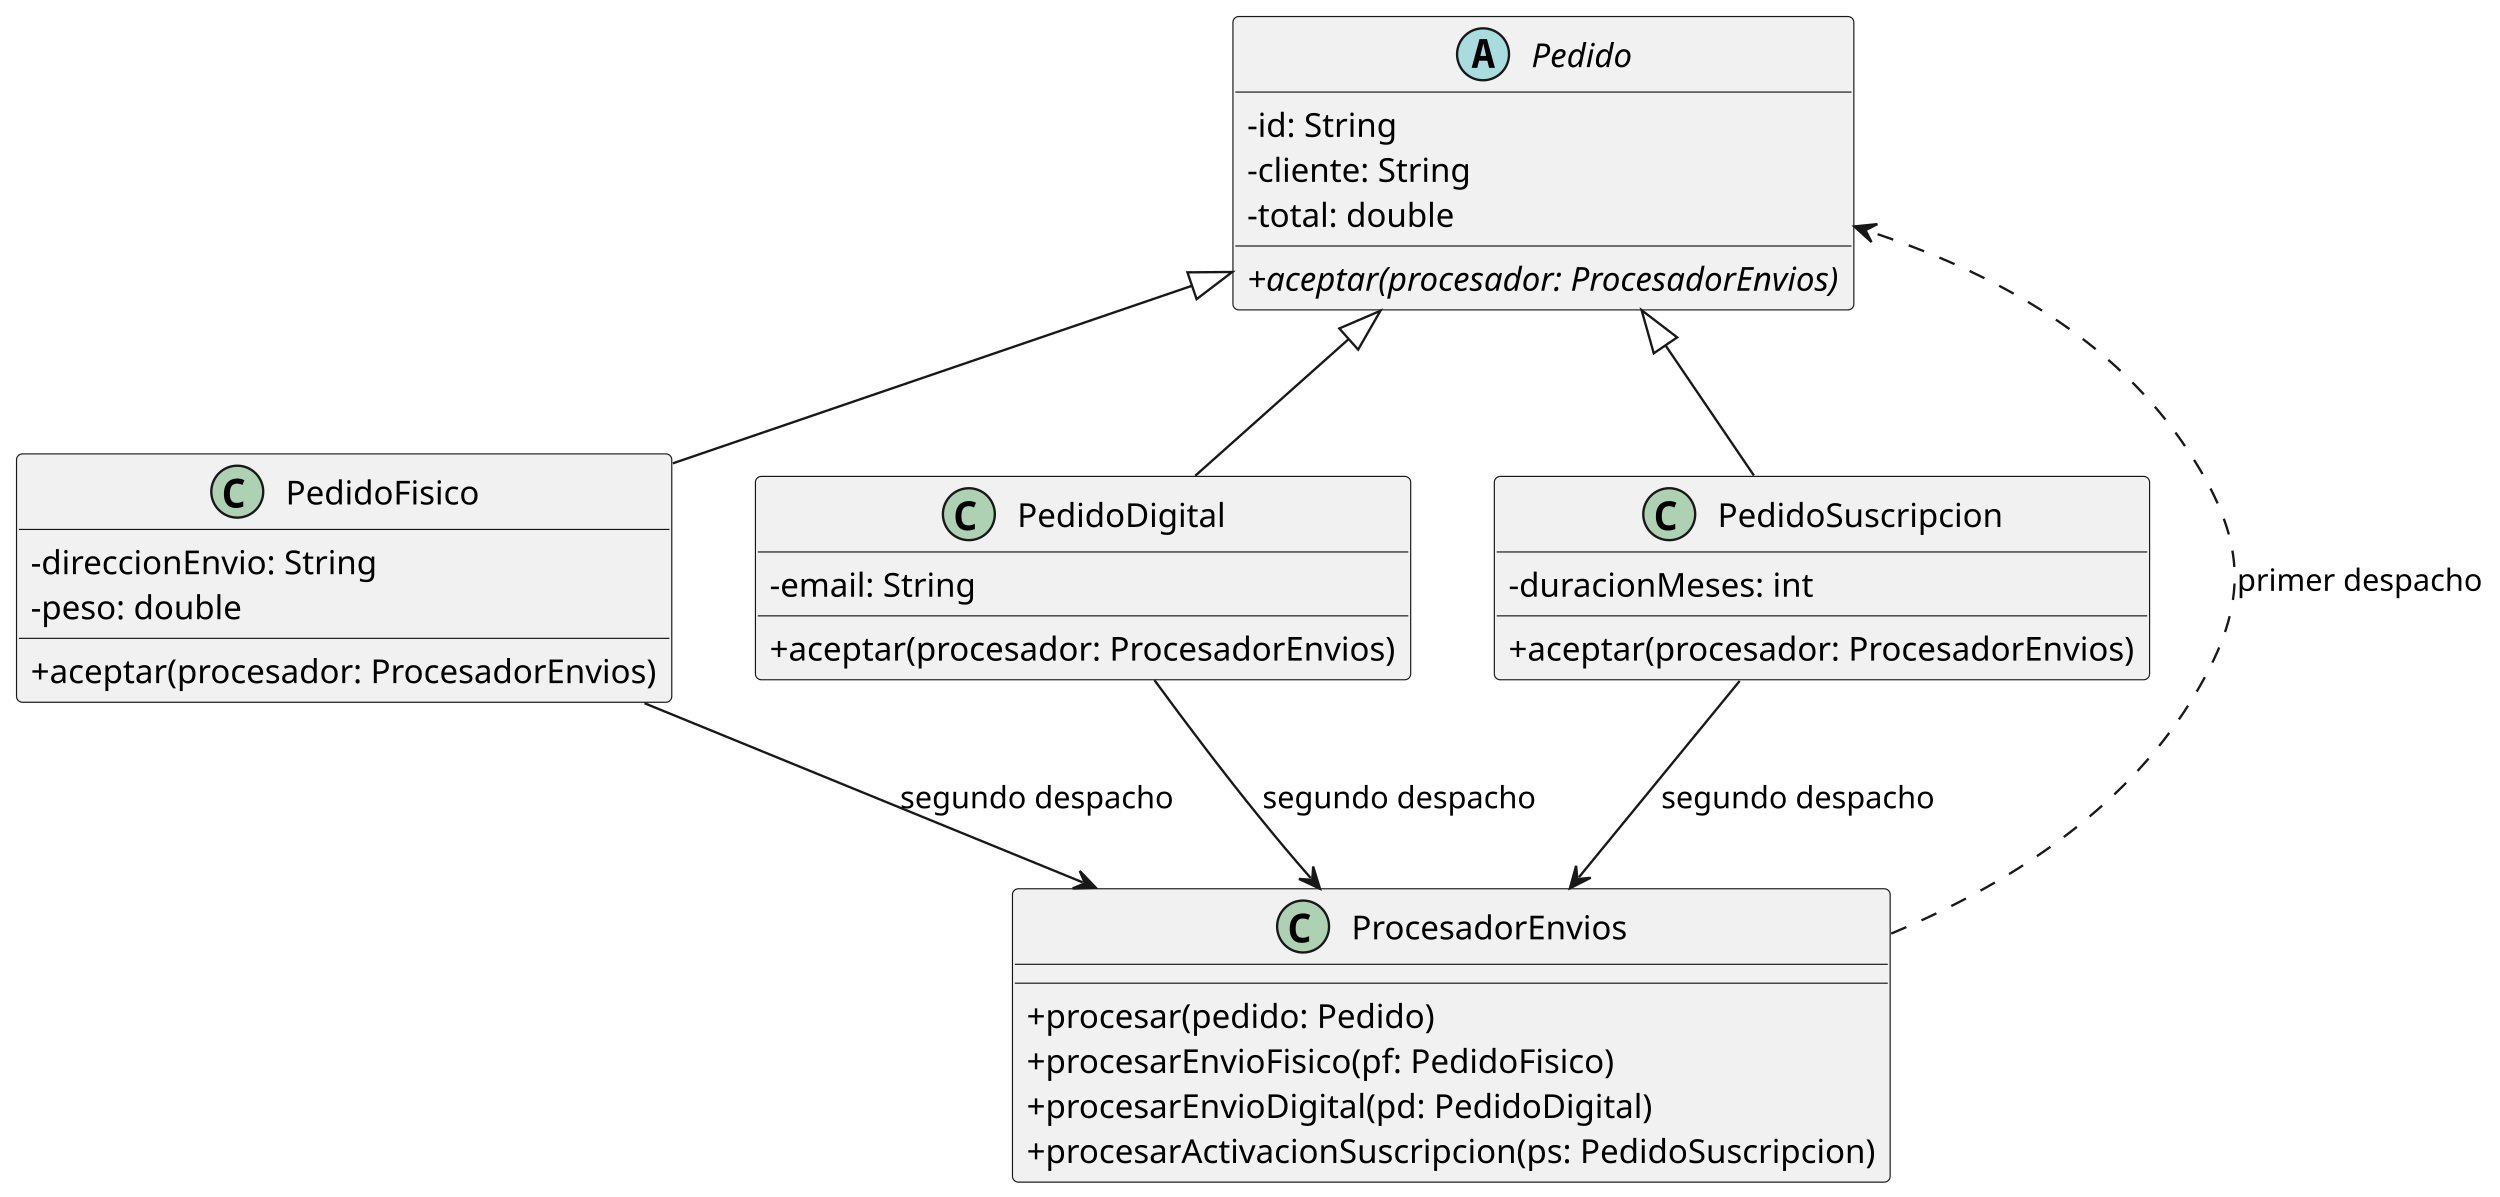
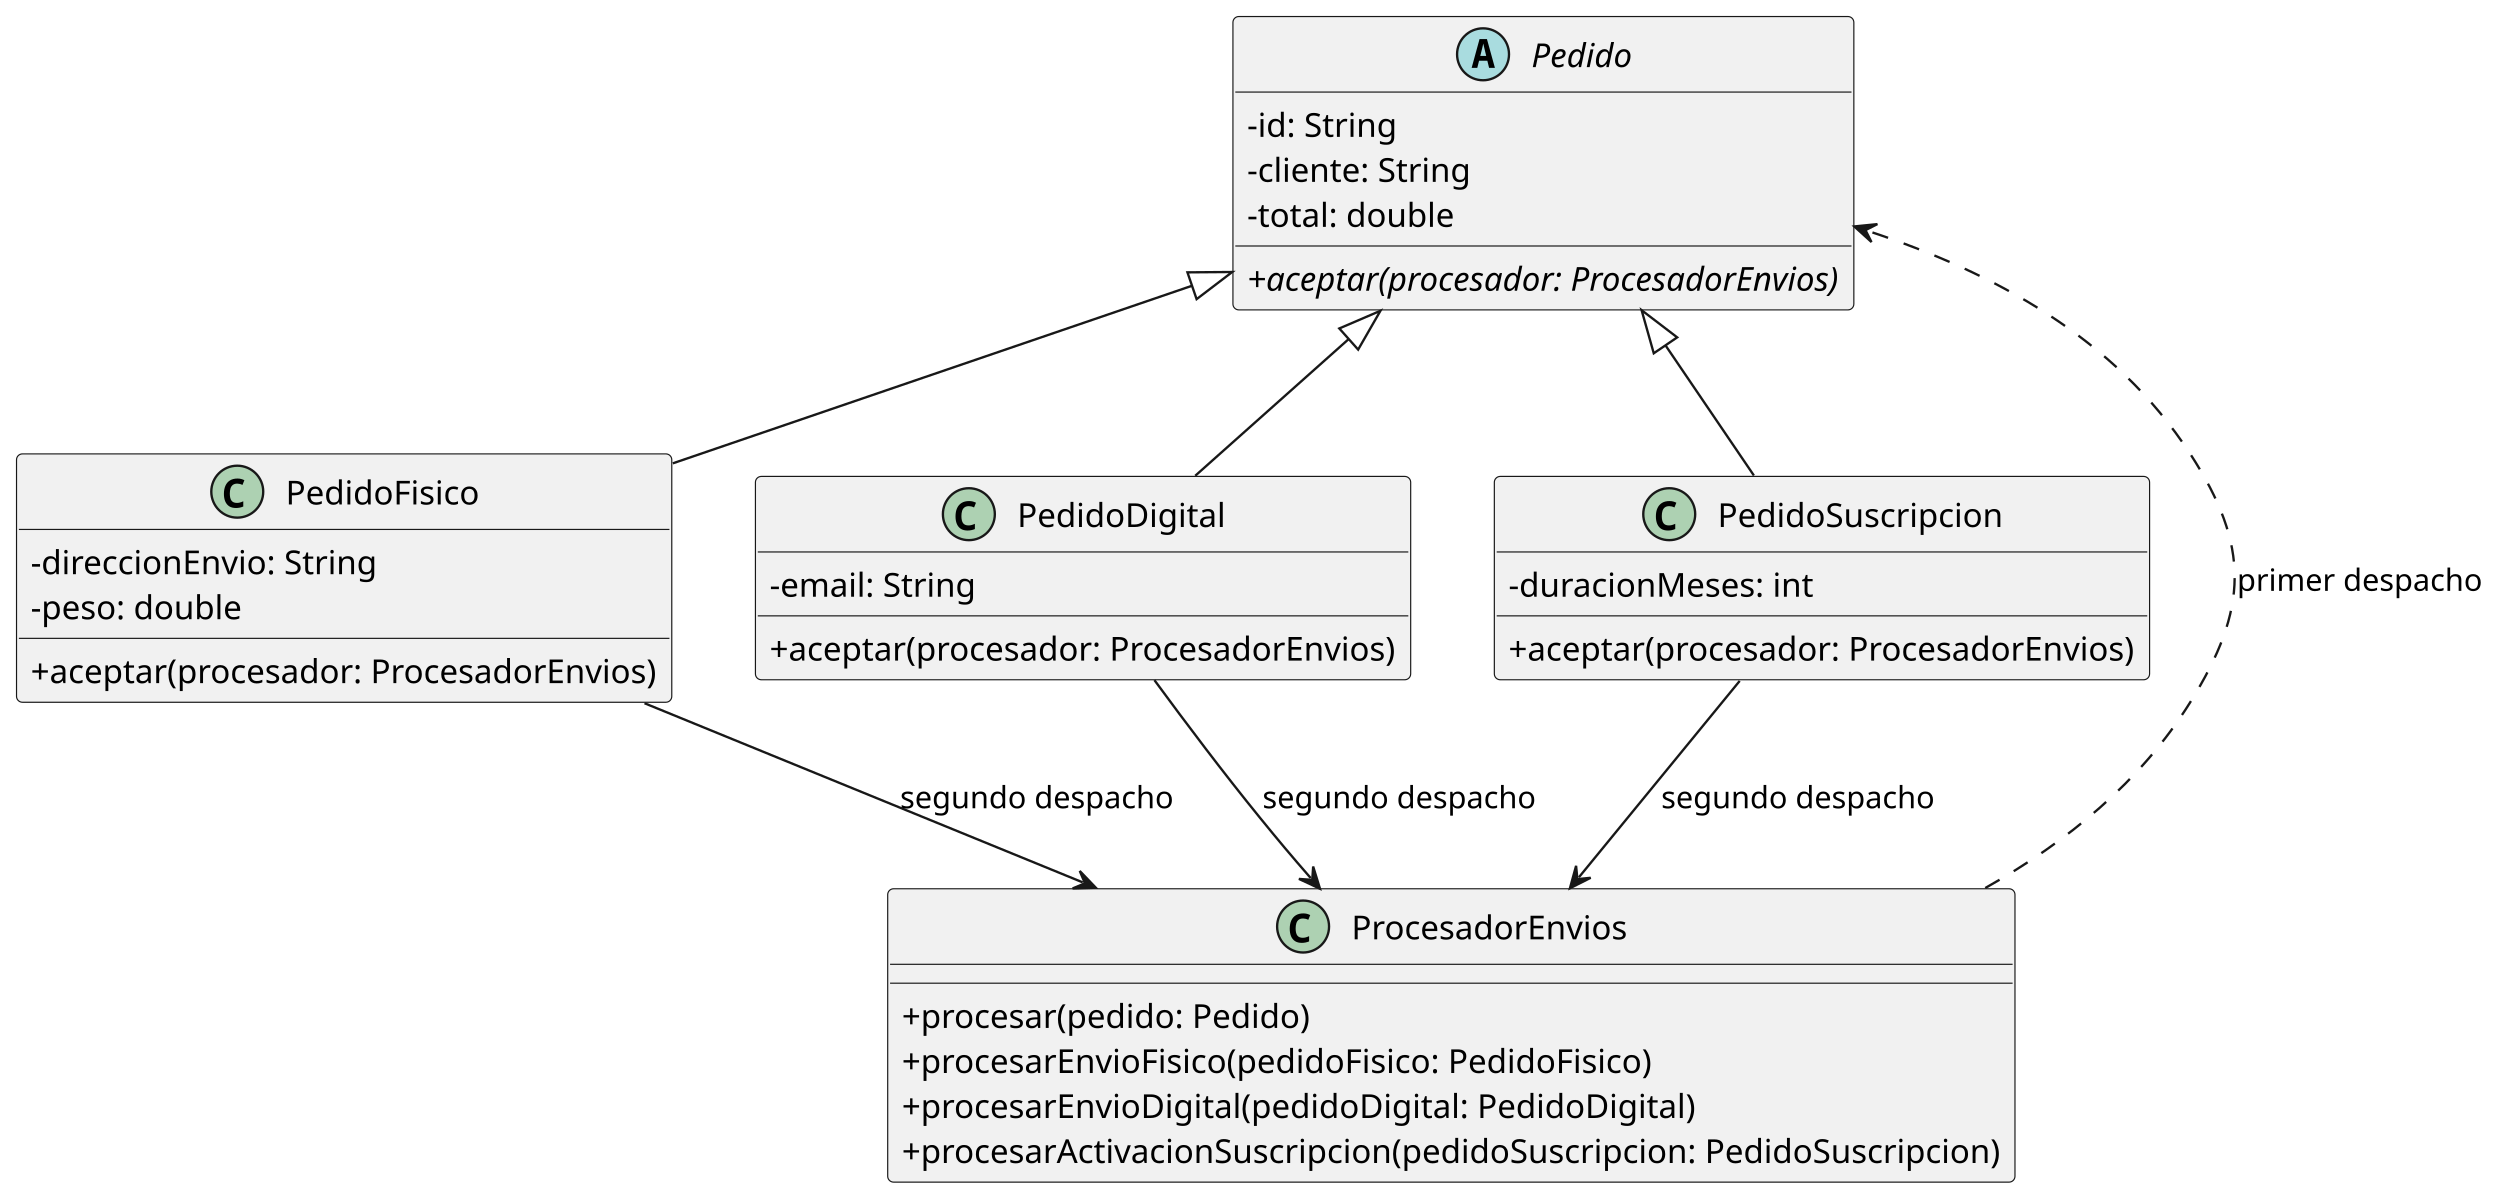
<svg xmlns="http://www.w3.org/2000/svg" contentStyleType="text/css" data-diagram-type="CLASS" height="507px" preserveAspectRatio="none" style="width:1059px;height:507px;background:#FFFFFF;" version="1.1" viewBox="0 0 1059 507" width="1059px" zoomAndPan="magnify">
  <defs />
  <g>
    <g class="entity" data-qualified-name="Pedido" data-source-line="3" id="ent0002">
      <rect fill="#F1F1F1" height="124.272" rx="2.5" ry="2.5" style="stroke:#181818;stroke-width:0.5;" width="263.019" x="522.27" y="7" />
      <ellipse cx="628.215" cy="23" fill="#A9DCDF" rx="11" ry="11" style="stroke:#181818;stroke-width:1;" />
      <path d="M623.386,28.75 L626.73,16.562 L629.871,16.562 L633.246,28.75 L630.777,28.75 L630.043,25.734 L626.527,25.734 L625.777,28.75 L623.386,28.75 Z M627.793,20.703 L627.043,23.703 L629.558,23.703 L628.84,20.703 Q628.699,20.125 628.574,19.578 Q628.449,19.016 628.308,18.438 Q628.199,19.016 628.058,19.578 Q627.918,20.125 627.793,20.703 Z " fill="#000000" />
      <text fill="#000000" font-family="sans-serif" font-size="14" font-style="italic" lengthAdjust="spacing" textLength="42.63" x="648.715" y="28.432">Pedido</text>
      <line style="stroke:#181818;stroke-width:0.5;" x1="523.27" x2="784.289" y1="39" y2="39" />
      <text fill="#000000" font-family="sans-serif" font-size="14" lengthAdjust="spacing" textLength="63.518" x="528.27" y="57.966">-id: String</text>
      <text fill="#000000" font-family="sans-serif" font-size="14" lengthAdjust="spacing" textLength="94.738" x="528.27" y="77.034">-cliente: String</text>
      <text fill="#000000" font-family="sans-serif" font-size="14" lengthAdjust="spacing" textLength="87.794" x="528.27" y="96.102">-total: double</text>
      <line style="stroke:#181818;stroke-width:0.5;" x1="523.27" x2="784.289" y1="104.204" y2="104.204" />
      <text fill="#000000" font-family="sans-serif" font-size="14" font-style="italic" lengthAdjust="spacing" textLength="251.019" x="528.27" y="123.17">+aceptar(procesador: ProcesadorEnvios)</text>
    </g>
    <g class="entity" data-qualified-name="PedidoFisico" data-source-line="10" id="ent0003">
      <rect fill="#F1F1F1" height="105.204" rx="2.5" ry="2.5" style="stroke:#181818;stroke-width:0.5;" width="277.565" x="7" y="192.27" />
      <ellipse cx="100.506" cy="208.27" fill="#ADD1B2" rx="11" ry="11" style="stroke:#181818;stroke-width:1;" />
      <path d="M99.974,215.192 Q98.224,215.192 97.084,214.458 Q95.959,213.708 95.396,212.364 Q94.849,211.004 94.849,209.208 Q94.849,207.176 95.506,205.723 Q96.162,204.27 97.443,203.489 Q98.724,202.708 100.599,202.708 Q101.49,202.708 102.162,202.895 Q102.834,203.067 103.521,203.411 L102.709,205.426 Q102.084,205.114 101.537,204.989 Q101.006,204.864 100.521,204.864 Q99.349,204.864 98.646,205.395 Q97.943,205.926 97.646,206.879 Q97.349,207.833 97.349,209.098 Q97.349,211.114 98.068,212.083 Q98.787,213.036 100.381,213.036 Q100.974,213.036 101.599,212.879 Q102.224,212.723 103.052,212.348 L103.052,214.567 Q102.318,214.879 101.521,215.036 Q100.74,215.192 99.974,215.192 Z " fill="#000000" />
      <text fill="#000000" font-family="sans-serif" font-size="14" lengthAdjust="spacing" textLength="82.054" x="121.006" y="213.702">PedidoFisico</text>
      <line style="stroke:#181818;stroke-width:0.5;" x1="8" x2="283.565" y1="224.27" y2="224.27" />
      <text fill="#000000" font-family="sans-serif" font-size="14" lengthAdjust="spacing" textLength="146.999" x="13" y="243.236">-direccionEnvio: String</text>
      <text fill="#000000" font-family="sans-serif" font-size="14" lengthAdjust="spacing" textLength="89.432" x="13" y="262.304">-peso: double</text>
      <line style="stroke:#181818;stroke-width:0.5;" x1="8" x2="283.565" y1="270.406" y2="270.406" />
      <text fill="#000000" font-family="sans-serif" font-size="14" lengthAdjust="spacing" textLength="265.565" x="13" y="289.372">+aceptar(procesador: ProcesadorEnvios)</text>
    </g>
    <g class="entity" data-qualified-name="PedidoDigital" data-source-line="16" id="ent0004">
      <rect fill="#F1F1F1" height="86.136" rx="2.5" ry="2.5" style="stroke:#181818;stroke-width:0.5;" width="277.565" x="320" y="201.81" />
      <ellipse cx="410.412" cy="217.81" fill="#ADD1B2" rx="11" ry="11" style="stroke:#181818;stroke-width:1;" />
      <path d="M409.88,224.732 Q408.13,224.732 406.99,223.998 Q405.865,223.248 405.302,221.904 Q404.755,220.544 404.755,218.748 Q404.755,216.716 405.412,215.263 Q406.068,213.81 407.349,213.029 Q408.63,212.248 410.505,212.248 Q411.396,212.248 412.068,212.435 Q412.74,212.607 413.427,212.951 L412.615,214.966 Q411.99,214.654 411.443,214.529 Q410.912,214.404 410.427,214.404 Q409.255,214.404 408.552,214.935 Q407.849,215.466 407.552,216.419 Q407.255,217.373 407.255,218.638 Q407.255,220.654 407.974,221.623 Q408.693,222.576 410.287,222.576 Q410.88,222.576 411.505,222.419 Q412.13,222.263 412.959,221.888 L412.959,224.107 Q412.224,224.419 411.427,224.576 Q410.646,224.732 409.88,224.732 Z " fill="#000000" />
      <text fill="#000000" font-family="sans-serif" font-size="14" lengthAdjust="spacing" textLength="88.242" x="430.912" y="223.242">PedidoDigital</text>
      <line style="stroke:#181818;stroke-width:0.5;" x1="321" x2="596.565" y1="233.81" y2="233.81" />
      <text fill="#000000" font-family="sans-serif" font-size="14" lengthAdjust="spacing" textLength="87.36" x="326" y="252.776">-email: String</text>
      <line style="stroke:#181818;stroke-width:0.5;" x1="321" x2="596.565" y1="260.878" y2="260.878" />
      <text fill="#000000" font-family="sans-serif" font-size="14" lengthAdjust="spacing" textLength="265.565" x="326" y="279.844">+aceptar(procesador: ProcesadorEnvios)</text>
    </g>
    <g class="entity" data-qualified-name="PedidoSuscripcion" data-source-line="21" id="ent0005">
      <rect fill="#F1F1F1" height="86.136" rx="2.5" ry="2.5" style="stroke:#181818;stroke-width:0.5;" width="277.565" x="633" y="201.81" />
      <ellipse cx="707.088" cy="217.81" fill="#ADD1B2" rx="11" ry="11" style="stroke:#181818;stroke-width:1;" />
      <path d="M706.557,224.732 Q704.807,224.732 703.666,223.998 Q702.541,223.248 701.978,221.904 Q701.432,220.544 701.432,218.748 Q701.432,216.716 702.088,215.263 Q702.744,213.81 704.025,213.029 Q705.307,212.248 707.182,212.248 Q708.072,212.248 708.744,212.435 Q709.416,212.607 710.103,212.951 L709.291,214.966 Q708.666,214.654 708.119,214.529 Q707.588,214.404 707.103,214.404 Q705.932,214.404 705.228,214.935 Q704.525,215.466 704.228,216.419 Q703.932,217.373 703.932,218.638 Q703.932,220.654 704.65,221.623 Q705.369,222.576 706.963,222.576 Q707.557,222.576 708.182,222.419 Q708.807,222.263 709.635,221.888 L709.635,224.107 Q708.9,224.419 708.103,224.576 Q707.322,224.732 706.557,224.732 Z " fill="#000000" />
      <text fill="#000000" font-family="sans-serif" font-size="14" lengthAdjust="spacing" textLength="120.889" x="727.588" y="223.242">PedidoSuscripcion</text>
      <line style="stroke:#181818;stroke-width:0.5;" x1="634" x2="909.565" y1="233.81" y2="233.81" />
      <text fill="#000000" font-family="sans-serif" font-size="14" lengthAdjust="spacing" textLength="129.471" x="639" y="252.776">-duracionMeses: int</text>
      <line style="stroke:#181818;stroke-width:0.5;" x1="634" x2="909.565" y1="260.878" y2="260.878" />
      <text fill="#000000" font-family="sans-serif" font-size="14" lengthAdjust="spacing" textLength="265.565" x="639" y="279.844">+aceptar(procesador: ProcesadorEnvios)</text>
    </g>
    <g class="entity" data-qualified-name="ProcesadorEnvios" data-source-line="26" id="ent0006">
-       <rect fill="#F1F1F1" height="124.272" rx="2.5" ry="2.5" style="stroke:#181818;stroke-width:0.5;" width="371.799" x="428.88" y="376.48" />
-       <ellipse cx="551.982" cy="392.48" fill="#ADD1B2" rx="11" ry="11" style="stroke:#181818;stroke-width:1;" />
-       <path d="M551.45,399.402 Q549.7,399.402 548.56,398.668 Q547.435,397.918 546.872,396.574 Q546.325,395.214 546.325,393.418 Q546.325,391.386 546.982,389.933 Q547.638,388.48 548.919,387.699 Q550.2,386.918 552.075,386.918 Q552.966,386.918 553.638,387.105 Q554.31,387.277 554.997,387.621 L554.185,389.636 Q553.56,389.324 553.013,389.199 Q552.482,389.074 551.997,389.074 Q550.825,389.074 550.122,389.605 Q549.419,390.136 549.122,391.089 Q548.825,392.043 548.825,393.308 Q548.825,395.324 549.544,396.293 Q550.263,397.246 551.857,397.246 Q552.45,397.246 553.075,397.089 Q553.7,396.933 554.529,396.558 L554.529,398.777 Q553.794,399.089 552.997,399.246 Q552.216,399.402 551.45,399.402 Z " fill="#000000" />
-       <text fill="#000000" font-family="sans-serif" font-size="14" lengthAdjust="spacing" textLength="117.096" x="572.482" y="397.912">ProcesadorEnvios</text>
-       <line style="stroke:#181818;stroke-width:0.5;" x1="429.88" x2="799.679" y1="408.48" y2="408.48" />
-       <line style="stroke:#181818;stroke-width:0.5;" x1="429.88" x2="799.679" y1="416.48" y2="416.48" />
-       <text fill="#000000" font-family="sans-serif" font-size="14" lengthAdjust="spacing" textLength="173.095" x="434.88" y="435.446">+procesar(pedido: Pedido)</text>
-       <text fill="#000000" font-family="sans-serif" font-size="14" lengthAdjust="spacing" textLength="249.115" x="434.88" y="454.514">+procesarEnvioFisico(pf: PedidoFisico)</text>
-       <text fill="#000000" font-family="sans-serif" font-size="14" lengthAdjust="spacing" textLength="265.285" x="434.88" y="473.582">+procesarEnvioDigital(pd: PedidoDigital)</text>
-       <text fill="#000000" font-family="sans-serif" font-size="14" lengthAdjust="spacing" textLength="359.799" x="434.88" y="492.65">+procesarActivacionSuscripcion(ps: PedidoSuscripcion)</text>
+       <rect fill="#F1F1F1" height="124.272" rx="2.5" ry="2.5" style="stroke:#181818;stroke-width:0.5;" width="477.512" x="376.03" y="376.48" />
+       <ellipse cx="551.988" cy="392.48" fill="#ADD1B2" rx="11" ry="11" style="stroke:#181818;stroke-width:1;" />
+       <path d="M551.457,399.402 Q549.707,399.402 548.567,398.668 Q547.442,397.918 546.879,396.574 Q546.332,395.214 546.332,393.418 Q546.332,391.386 546.988,389.933 Q547.645,388.48 548.926,387.699 Q550.207,386.918 552.082,386.918 Q552.973,386.918 553.645,387.105 Q554.317,387.277 555.004,387.621 L554.192,389.636 Q553.567,389.324 553.02,389.199 Q552.488,389.074 552.004,389.074 Q550.832,389.074 550.129,389.605 Q549.426,390.136 549.129,391.089 Q548.832,392.043 548.832,393.308 Q548.832,395.324 549.551,396.293 Q550.27,397.246 551.863,397.246 Q552.457,397.246 553.082,397.089 Q553.707,396.933 554.535,396.558 L554.535,398.777 Q553.801,399.089 553.004,399.246 Q552.223,399.402 551.457,399.402 Z " fill="#000000" />
+       <text fill="#000000" font-family="sans-serif" font-size="14" lengthAdjust="spacing" textLength="117.096" x="572.488" y="397.912">ProcesadorEnvios</text>
+       <line style="stroke:#181818;stroke-width:0.5;" x1="377.03" x2="852.542" y1="408.48" y2="408.48" />
+       <line style="stroke:#181818;stroke-width:0.5;" x1="377.03" x2="852.542" y1="416.48" y2="416.48" />
+       <text fill="#000000" font-family="sans-serif" font-size="14" lengthAdjust="spacing" textLength="173.095" x="382.03" y="435.446">+procesar(pedido: Pedido)</text>
+       <text fill="#000000" font-family="sans-serif" font-size="14" lengthAdjust="spacing" textLength="317.883" x="382.03" y="454.514">+procesarEnvioFisico(pedidoFisico: PedidoFisico)</text>
+       <text fill="#000000" font-family="sans-serif" font-size="14" lengthAdjust="spacing" textLength="336.447" x="382.03" y="473.582">+procesarEnvioDigital(pedidoDigital: PedidoDigital)</text>
+       <text fill="#000000" font-family="sans-serif" font-size="14" lengthAdjust="spacing" textLength="465.512" x="382.03" y="492.65">+procesarActivacionSuscripcion(pedidoSuscripcion: PedidoSuscripcion)</text>
    </g>
    <g class="link" data-entity-1="ent0002" data-entity-2="ent0003" data-link-type="extension" data-source-line="33" id="lnk7">
      <path codeLine="33" d="M504.938,121.044 C432.178,145.924 358.89,170.99 284.99,196.27" fill="none" id="Pedido-backto-PedidoFisico" style="stroke:#181818;stroke-width:1;" />
      <polygon fill="none" points="521.97,115.22,502.997,115.367,506.88,126.721,521.97,115.22" style="stroke:#181818;stroke-width:1;" />
    </g>
    <g class="link" data-entity-1="ent0002" data-entity-2="ent0004" data-link-type="extension" data-source-line="34" id="lnk8">
      <path codeLine="34" d="M571.318,143.612 C545.348,166.742 529.87,180.54 506.3,201.54" fill="none" id="Pedido-backto-PedidoDigital" style="stroke:#181818;stroke-width:1;" />
      <polygon fill="none" points="584.76,131.64,567.328,139.131,575.309,148.092,584.76,131.64" style="stroke:#181818;stroke-width:1;" />
    </g>
    <g class="link" data-entity-1="ent0002" data-entity-2="ent0005" data-link-type="extension" data-source-line="35" id="lnk9">
      <path codeLine="35" d="M705.493,146.28 C721.223,169.44 728.65,180.37 742.95,201.42" fill="none" id="Pedido-backto-PedidoSuscripcion" style="stroke:#181818;stroke-width:1;" />
      <polygon fill="none" points="695.38,131.39,700.53,149.651,710.457,142.909,695.38,131.39" style="stroke:#181818;stroke-width:1;" />
    </g>
    <g class="link" data-entity-1="ent0006" data-entity-2="ent0002" data-link-type="dependency" data-source-line="37" id="lnk10">
-       <path codeLine="37" d="M801.11,395.48 C851.01,374.62 899.04,343.58 927.78,297.48 C952.52,257.8 953.24,231.49 927.78,192.27 C895.88,143.13 844.799,115.468 791.169,97.798" fill="none" id="ProcesadorEnvios-to-Pedido" style="stroke:#181818;stroke-width:1;stroke-dasharray:7,7;" />
+       <path codeLine="37" d="M840.95,376.16 C875.65,356.67 906.83,331.07 927.78,297.48 C952.52,257.8 953.24,231.49 927.78,192.27 C895.88,143.13 844.799,115.468 791.169,97.798" fill="none" id="ProcesadorEnvios-to-Pedido" style="stroke:#181818;stroke-width:1;stroke-dasharray:7,7;" />
      <polygon fill="#181818" points="785.47,95.92,792.766,102.535,790.219,97.485,795.27,94.937,785.47,95.92" style="stroke:#181818;stroke-width:1;" />
      <text fill="#000000" font-family="sans-serif" font-size="13" lengthAdjust="spacing" textLength="103.935" x="947.61" y="250.277">primer despacho</text>
    </g>
    <g class="link" data-entity-1="ent0003" data-entity-2="ent0006" data-link-type="dependency" data-source-line="38" id="lnk11">
      <path codeLine="38" d="M273.01,297.89 C332.01,322.01 397.006,348.579 458.646,373.779" fill="none" id="PedidoFisico-to-ProcesadorEnvios" style="stroke:#181818;stroke-width:1;" />
      <polygon fill="#181818" points="464.2,376.05,457.383,368.942,459.572,374.158,454.356,376.347,464.2,376.05" style="stroke:#181818;stroke-width:1;" />
      <text fill="#000000" font-family="sans-serif" font-size="13" lengthAdjust="spacing" textLength="115.843" x="381.28" y="342.377">segundo despacho</text>
    </g>
    <g class="link" data-entity-1="ent0004" data-entity-2="ent0006" data-link-type="dependency" data-source-line="39" id="lnk12">
      <path codeLine="39" d="M489.01,288.1 C502.38,306.33 518.51,327.73 533.78,346.48 C541.8,356.33 546.58,362.035 555.21,371.945" fill="none" id="PedidoDigital-to-ProcesadorEnvios" style="stroke:#181818;stroke-width:1;" />
      <polygon fill="#181818" points="559.15,376.47,556.256,367.056,555.866,372.699,550.223,372.31,559.15,376.47" style="stroke:#181818;stroke-width:1;" />
      <text fill="#000000" font-family="sans-serif" font-size="13" lengthAdjust="spacing" textLength="115.843" x="534.78" y="342.377">segundo despacho</text>
    </g>
    <g class="link" data-entity-1="ent0005" data-entity-2="ent0006" data-link-type="dependency" data-source-line="40" id="lnk13">
      <path codeLine="40" d="M736.94,288.43 C715.8,314.25 692.272,342.988 668.822,371.618" fill="none" id="PedidoSuscripcion-to-ProcesadorEnvios" style="stroke:#181818;stroke-width:1;" />
      <polygon fill="#181818" points="665.02,376.26,673.817,371.832,668.188,372.392,667.628,366.763,665.02,376.26" style="stroke:#181818;stroke-width:1;" />
      <text fill="#000000" font-family="sans-serif" font-size="13" lengthAdjust="spacing" textLength="115.843" x="703.68" y="342.377">segundo despacho</text>
    </g>
  </g>
</svg>
